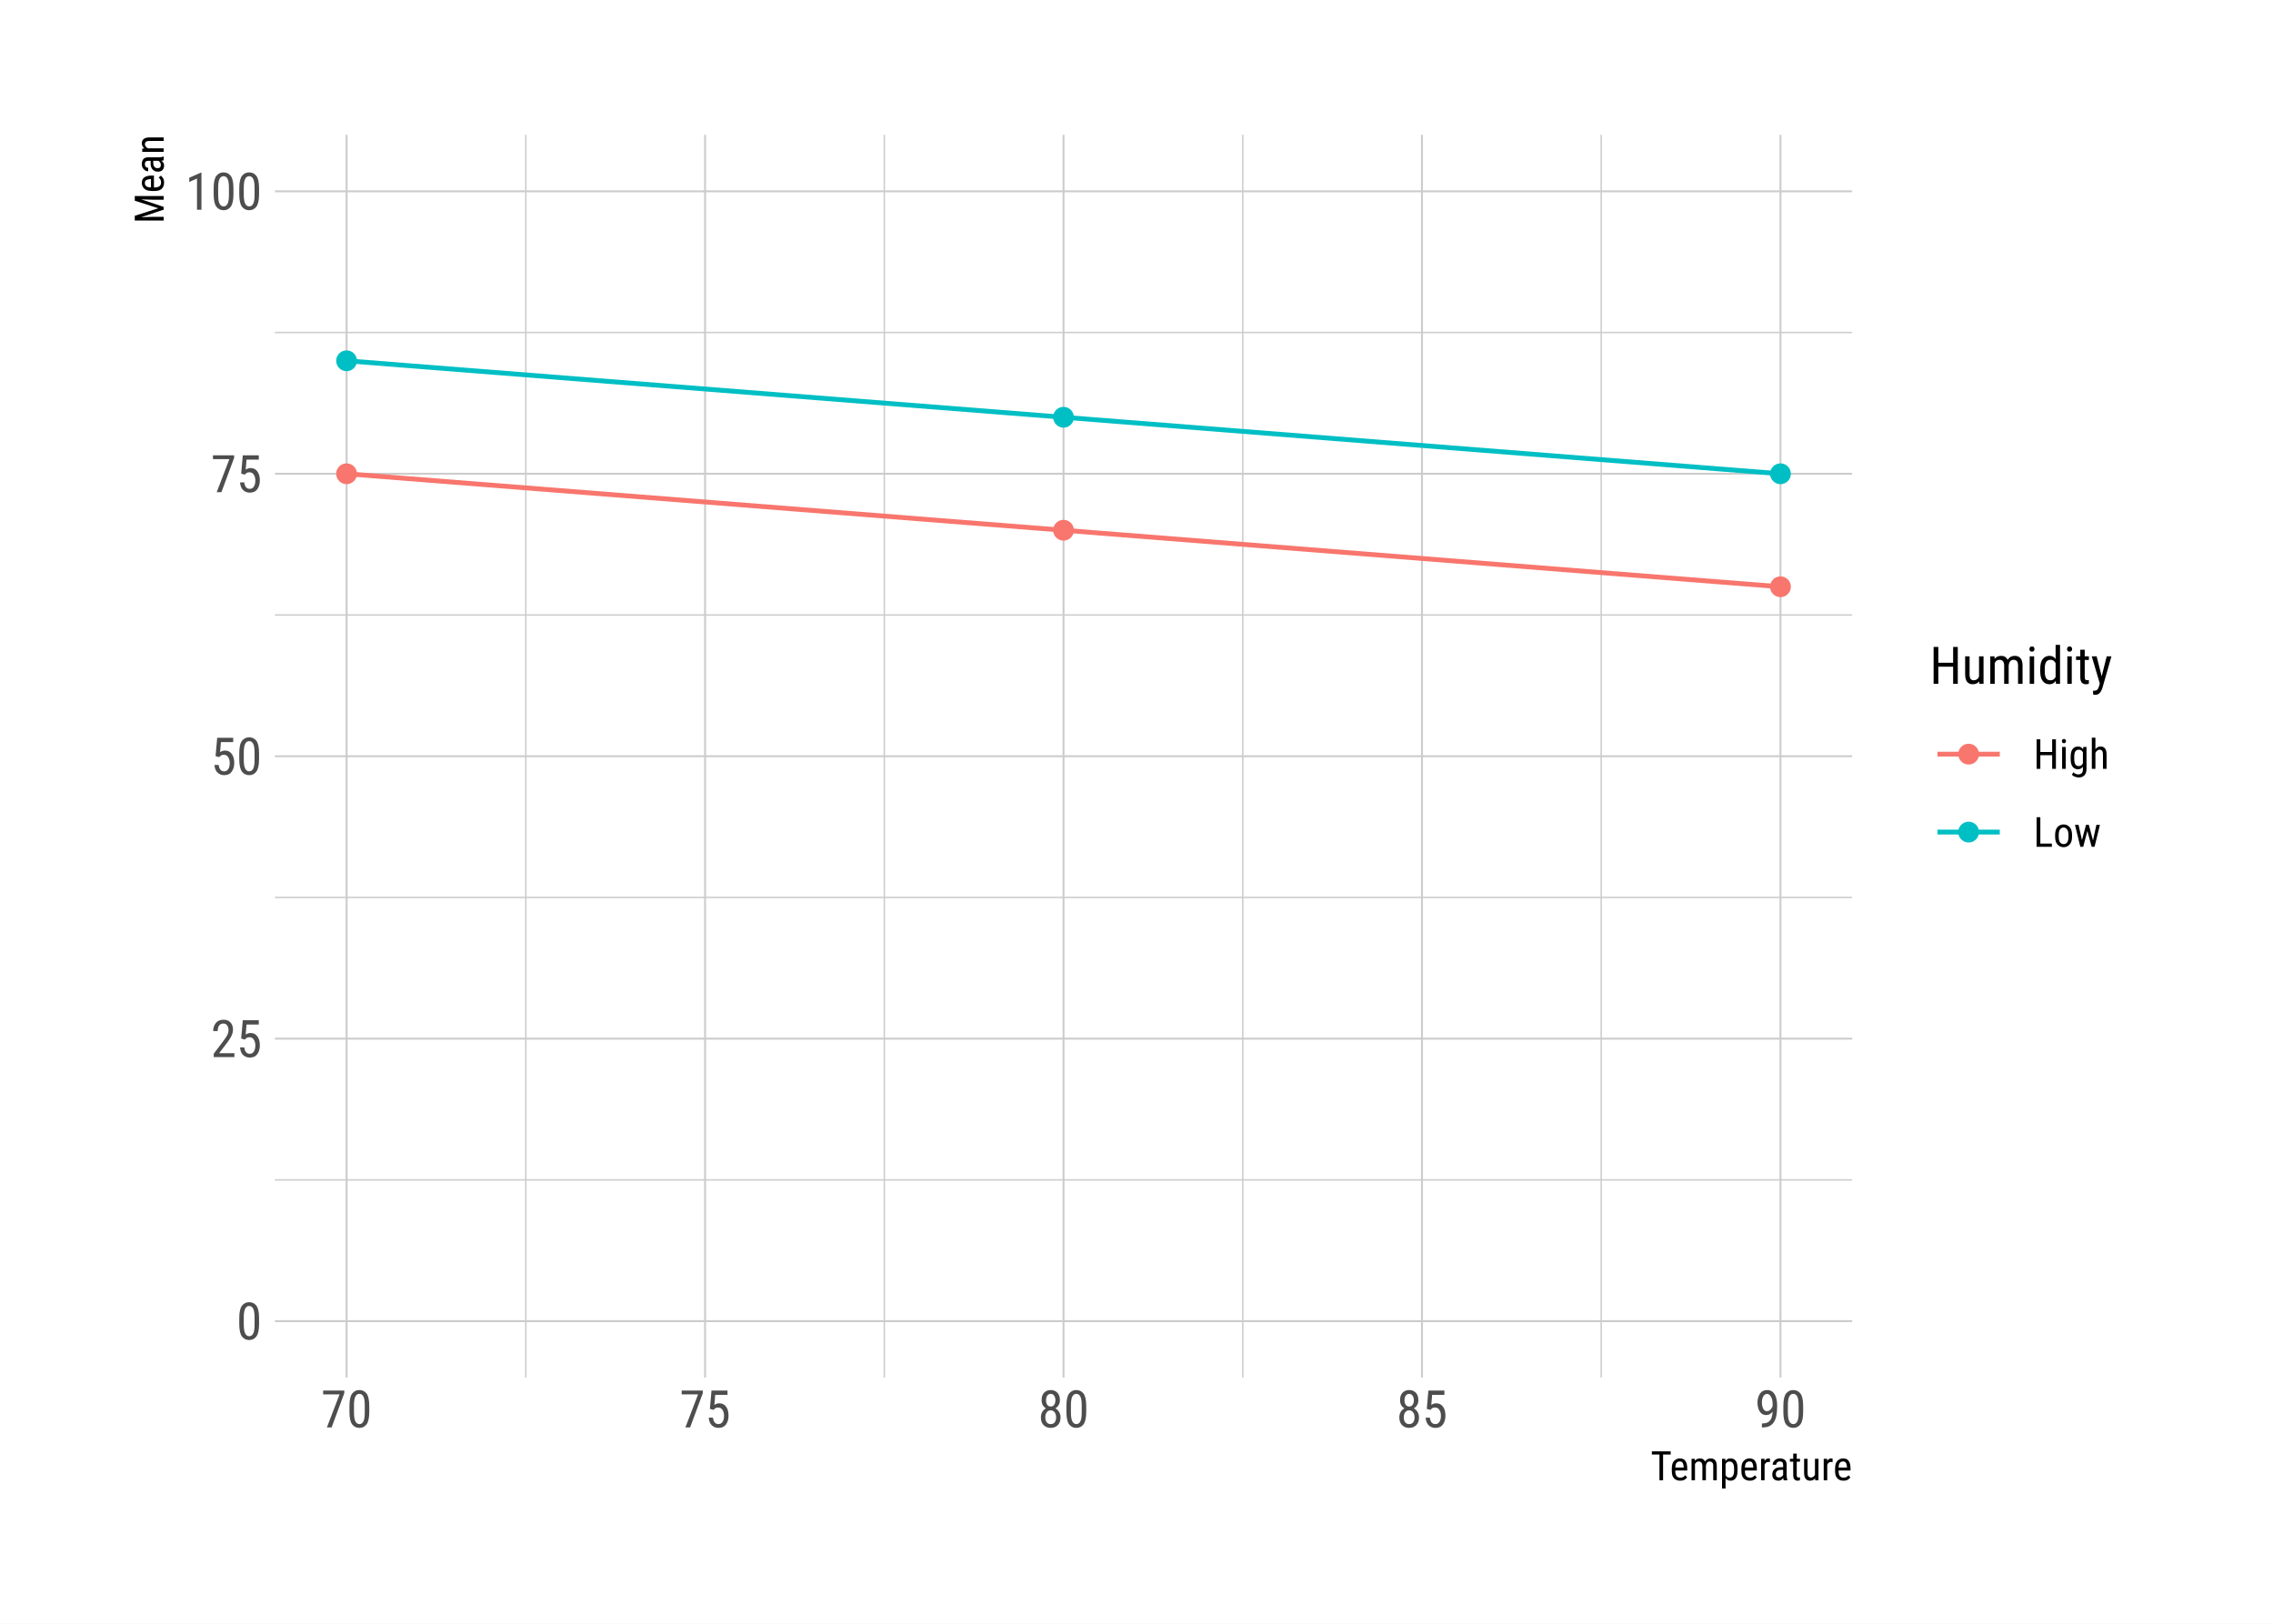
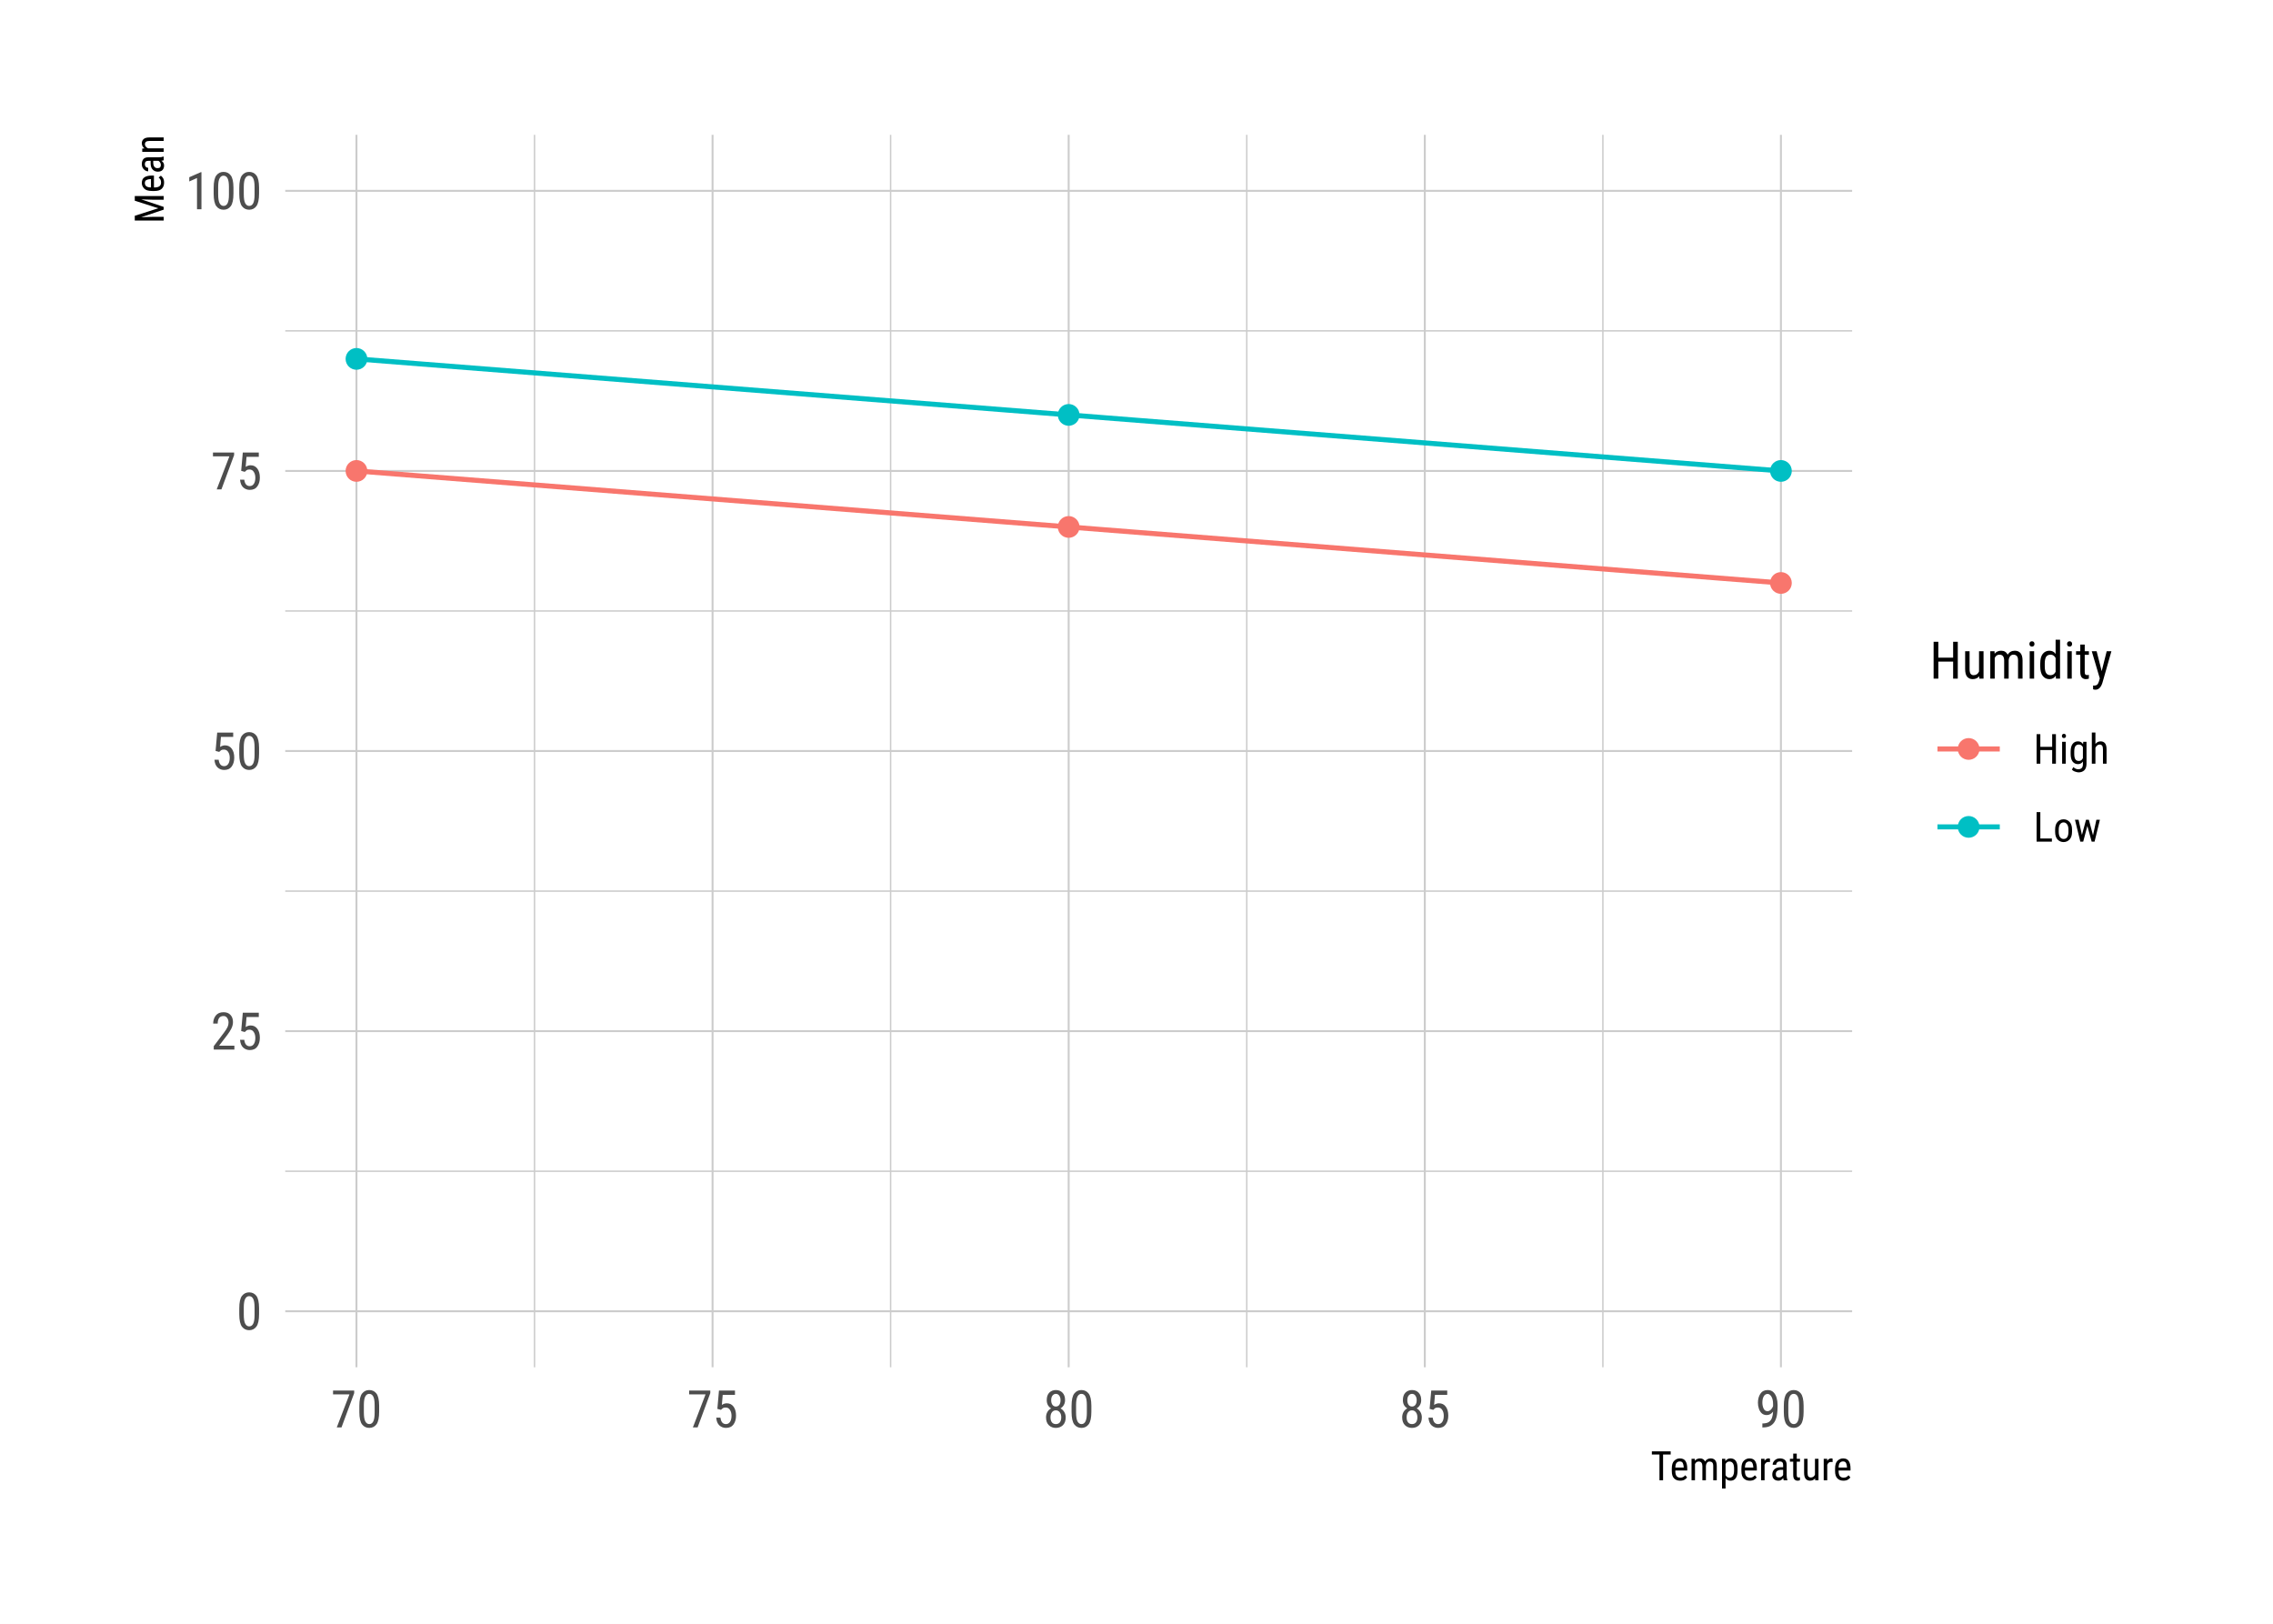
<svg xmlns="http://www.w3.org/2000/svg" width="504.00pt" height="360.00pt" viewBox="0 0 504.00 360.00">
  <g class="svglite">
    <defs>
      <style type="text/css">
    .svglite line, .svglite polyline, .svglite polygon, .svglite path, .svglite rect, .svglite circle {
      fill: none;
      stroke: #000000;
      stroke-linecap: round;
      stroke-linejoin: round;
      stroke-miterlimit: 10.00;
    }
    .svglite text {
      white-space: pre;
    }
    .svglite g.glyphgroup path {
      fill: inherit;
      stroke: none;
    }
  </style>
    </defs>
    <rect width="100%" height="100%" style="stroke: none; fill: #FFFFFF;" />
    <defs>
      <clipPath id="cpMC4wMHw1MDQuMDB8MC4wMHwzNjAuMDA=">
        <rect x="0.00" y="0.00" width="504.00" height="360.00" />
      </clipPath>
    </defs>
    <g clip-path="url(#cpMC4wMHw1MDQuMDB8MC4wMHwzNjAuMDA=)">
- </g>
+       <rect x="-0" y="0.00" width="504.00" height="360.00" style="stroke-width: 1.12; stroke: none; fill: #FFFFFF;" />
+     </g>
    <defs>
-       <clipPath id="cpNjAuOTZ8NDEwLjY4fDI5Ljg5fDMwNS40Mw==">
-         <rect x="60.96" y="29.89" width="349.73" height="275.55" />
+       <clipPath id="cpNjMuMjV8NDEwLjY4fDI5Ljg5fDMwMy4xNA==">
+         <rect x="63.25" y="29.89" width="347.44" height="273.25" />
      </clipPath>
    </defs>
-     <g clip-path="url(#cpNjAuOTZ8NDEwLjY4fDI5Ljg5fDMwNS40Mw==)">
-       <polyline points="60.96,261.60 410.68,261.60 " style="stroke-width: 0.32; stroke: #CCCCCC; stroke-linecap: butt;" />
-       <polyline points="60.96,198.97 410.68,198.97 " style="stroke-width: 0.32; stroke: #CCCCCC; stroke-linecap: butt;" />
-       <polyline points="60.96,136.35 410.68,136.35 " style="stroke-width: 0.32; stroke: #CCCCCC; stroke-linecap: butt;" />
-       <polyline points="60.96,73.72 410.68,73.72 " style="stroke-width: 0.32; stroke: #CCCCCC; stroke-linecap: butt;" />
-       <polyline points="116.59,305.43 116.59,29.89 " style="stroke-width: 0.32; stroke: #CCCCCC; stroke-linecap: butt;" />
-       <polyline points="196.08,305.43 196.08,29.89 " style="stroke-width: 0.32; stroke: #CCCCCC; stroke-linecap: butt;" />
-       <polyline points="275.56,305.43 275.56,29.89 " style="stroke-width: 0.32; stroke: #CCCCCC; stroke-linecap: butt;" />
-       <polyline points="355.04,305.43 355.04,29.89 " style="stroke-width: 0.32; stroke: #CCCCCC; stroke-linecap: butt;" />
-       <polyline points="60.96,292.91 410.68,292.91 " style="stroke-width: 0.43; stroke: #CCCCCC; stroke-linecap: butt;" />
-       <polyline points="60.96,230.28 410.68,230.28 " style="stroke-width: 0.43; stroke: #CCCCCC; stroke-linecap: butt;" />
-       <polyline points="60.96,167.66 410.68,167.66 " style="stroke-width: 0.43; stroke: #CCCCCC; stroke-linecap: butt;" />
-       <polyline points="60.96,105.04 410.68,105.04 " style="stroke-width: 0.43; stroke: #CCCCCC; stroke-linecap: butt;" />
-       <polyline points="60.96,42.41 410.68,42.41 " style="stroke-width: 0.43; stroke: #CCCCCC; stroke-linecap: butt;" />
-       <polyline points="76.85,305.43 76.85,29.89 " style="stroke-width: 0.43; stroke: #CCCCCC; stroke-linecap: butt;" />
-       <polyline points="156.34,305.43 156.34,29.89 " style="stroke-width: 0.43; stroke: #CCCCCC; stroke-linecap: butt;" />
-       <polyline points="235.82,305.43 235.82,29.89 " style="stroke-width: 0.43; stroke: #CCCCCC; stroke-linecap: butt;" />
-       <polyline points="315.30,305.43 315.30,29.89 " style="stroke-width: 0.43; stroke: #CCCCCC; stroke-linecap: butt;" />
-       <polyline points="394.79,305.43 394.79,29.89 " style="stroke-width: 0.43; stroke: #CCCCCC; stroke-linecap: butt;" />
-       <polyline points="76.85,105.04 235.82,117.56 394.79,130.09 " style="stroke-width: 1.07; stroke: #F8766D; stroke-linecap: butt;" />
-       <polyline points="76.85,79.99 235.82,92.51 394.79,105.04 " style="stroke-width: 1.07; stroke: #00BFC4; stroke-linecap: butt;" />
-       <circle cx="76.85" cy="79.99" r="1.95" style="stroke-width: 0.71; stroke: #00BFC4; fill: #00BFC4;" />
-       <circle cx="235.82" cy="92.51" r="1.95" style="stroke-width: 0.71; stroke: #00BFC4; fill: #00BFC4;" />
-       <circle cx="394.79" cy="105.04" r="1.95" style="stroke-width: 0.71; stroke: #00BFC4; fill: #00BFC4;" />
-       <circle cx="76.85" cy="105.04" r="1.95" style="stroke-width: 0.71; stroke: #F8766D; fill: #F8766D;" />
-       <circle cx="235.82" cy="117.56" r="1.95" style="stroke-width: 0.71; stroke: #F8766D; fill: #F8766D;" />
-       <circle cx="394.79" cy="130.09" r="1.95" style="stroke-width: 0.71; stroke: #F8766D; fill: #F8766D;" />
+     <g clip-path="url(#cpNjMuMjV8NDEwLjY4fDI5Ljg5fDMwMy4xNA==)">
+       <polyline points="63.25,259.67 410.68,259.67 " style="stroke-width: 0.32; stroke: #CCCCCC; stroke-linecap: butt;" />
+       <polyline points="63.25,197.57 410.68,197.57 " style="stroke-width: 0.32; stroke: #CCCCCC; stroke-linecap: butt;" />
+       <polyline points="63.25,135.46 410.68,135.46 " style="stroke-width: 0.32; stroke: #CCCCCC; stroke-linecap: butt;" />
+       <polyline points="63.25,73.36 410.68,73.36 " style="stroke-width: 0.32; stroke: #CCCCCC; stroke-linecap: butt;" />
+       <polyline points="118.52,303.14 118.52,29.89 " style="stroke-width: 0.32; stroke: #CCCCCC; stroke-linecap: butt;" />
+       <polyline points="197.48,303.14 197.48,29.89 " style="stroke-width: 0.32; stroke: #CCCCCC; stroke-linecap: butt;" />
+       <polyline points="276.45,303.14 276.45,29.89 " style="stroke-width: 0.32; stroke: #CCCCCC; stroke-linecap: butt;" />
+       <polyline points="355.41,303.14 355.41,29.89 " style="stroke-width: 0.32; stroke: #CCCCCC; stroke-linecap: butt;" />
+       <polyline points="63.25,290.72 410.68,290.72 " style="stroke-width: 0.43; stroke: #CCCCCC; stroke-linecap: butt;" />
+       <polyline points="63.25,228.62 410.68,228.62 " style="stroke-width: 0.43; stroke: #CCCCCC; stroke-linecap: butt;" />
+       <polyline points="63.25,166.51 410.68,166.51 " style="stroke-width: 0.43; stroke: #CCCCCC; stroke-linecap: butt;" />
+       <polyline points="63.25,104.41 410.68,104.41 " style="stroke-width: 0.43; stroke: #CCCCCC; stroke-linecap: butt;" />
+       <polyline points="63.25,42.31 410.68,42.31 " style="stroke-width: 0.43; stroke: #CCCCCC; stroke-linecap: butt;" />
+       <polyline points="79.04,303.14 79.04,29.89 " style="stroke-width: 0.43; stroke: #CCCCCC; stroke-linecap: butt;" />
+       <polyline points="158.00,303.14 158.00,29.89 " style="stroke-width: 0.43; stroke: #CCCCCC; stroke-linecap: butt;" />
+       <polyline points="236.96,303.14 236.96,29.89 " style="stroke-width: 0.43; stroke: #CCCCCC; stroke-linecap: butt;" />
+       <polyline points="315.93,303.14 315.93,29.89 " style="stroke-width: 0.43; stroke: #CCCCCC; stroke-linecap: butt;" />
+       <polyline points="394.89,303.14 394.89,29.89 " style="stroke-width: 0.43; stroke: #CCCCCC; stroke-linecap: butt;" />
+       <polyline points="79.04,104.41 236.96,116.83 394.89,129.25 " style="stroke-width: 1.12; stroke: #F8766D; stroke-linecap: butt;" />
+       <polyline points="79.04,79.57 236.96,91.99 394.89,104.41 " style="stroke-width: 1.12; stroke: #00BFC4; stroke-linecap: butt;" />
+       <circle cx="79.04" cy="79.57" r="2.04" style="stroke-width: 0.74; stroke: #00BFC4; fill: #00BFC4;" />
+       <circle cx="236.96" cy="91.99" r="2.04" style="stroke-width: 0.74; stroke: #00BFC4; fill: #00BFC4;" />
+       <circle cx="394.89" cy="104.41" r="2.04" style="stroke-width: 0.74; stroke: #00BFC4; fill: #00BFC4;" />
+       <circle cx="79.04" cy="104.41" r="2.04" style="stroke-width: 0.74; stroke: #F8766D; fill: #F8766D;" />
+       <circle cx="236.96" cy="116.83" r="2.04" style="stroke-width: 0.74; stroke: #F8766D; fill: #F8766D;" />
+       <circle cx="394.89" cy="129.25" r="2.04" style="stroke-width: 0.74; stroke: #F8766D; fill: #F8766D;" />
    </g>
    <g clip-path="url(#cpMC4wMHw1MDQuMDB8MC4wMHwzNjAuMDA=)">
-       <text x="58.09" y="296.99" text-anchor="end" style="font-size: 11.50px;fill: #4D4D4D; font-family: &quot;Roboto Condensed&quot;;" textLength="5.67px" lengthAdjust="spacingAndGlyphs">0</text>
-       <text x="58.09" y="234.37" text-anchor="end" style="font-size: 11.50px;fill: #4D4D4D; font-family: &quot;Roboto Condensed&quot;;" textLength="11.34px" lengthAdjust="spacingAndGlyphs">25</text>
-       <text x="58.09" y="171.75" text-anchor="end" style="font-size: 11.50px;fill: #4D4D4D; font-family: &quot;Roboto Condensed&quot;;" textLength="11.34px" lengthAdjust="spacingAndGlyphs">50</text>
-       <text x="58.09" y="109.12" text-anchor="end" style="font-size: 11.50px;fill: #4D4D4D; font-family: &quot;Roboto Condensed&quot;;" textLength="11.34px" lengthAdjust="spacingAndGlyphs">75</text>
-       <text x="58.09" y="46.50" text-anchor="end" style="font-size: 11.50px;fill: #4D4D4D; font-family: &quot;Roboto Condensed&quot;;" textLength="17.02px" lengthAdjust="spacingAndGlyphs">100</text>
-       <text x="76.85" y="316.47" text-anchor="middle" style="font-size: 11.50px;fill: #4D4D4D; font-family: &quot;Roboto Condensed&quot;;" textLength="11.34px" lengthAdjust="spacingAndGlyphs">70</text>
-       <text x="156.34" y="316.47" text-anchor="middle" style="font-size: 11.50px;fill: #4D4D4D; font-family: &quot;Roboto Condensed&quot;;" textLength="11.34px" lengthAdjust="spacingAndGlyphs">75</text>
-       <text x="235.82" y="316.47" text-anchor="middle" style="font-size: 11.50px;fill: #4D4D4D; font-family: &quot;Roboto Condensed&quot;;" textLength="11.34px" lengthAdjust="spacingAndGlyphs">80</text>
-       <text x="315.30" y="316.47" text-anchor="middle" style="font-size: 11.50px;fill: #4D4D4D; font-family: &quot;Roboto Condensed&quot;;" textLength="11.34px" lengthAdjust="spacingAndGlyphs">85</text>
-       <text x="394.79" y="316.47" text-anchor="middle" style="font-size: 11.50px;fill: #4D4D4D; font-family: &quot;Roboto Condensed&quot;;" textLength="11.34px" lengthAdjust="spacingAndGlyphs">90</text>
+       <text x="58.09" y="294.81" text-anchor="end" style="font-size: 11.50px;fill: #4D4D4D; font-family: &quot;Roboto Condensed&quot;;" textLength="5.67px" lengthAdjust="spacingAndGlyphs">0</text>
+       <text x="58.09" y="232.70" text-anchor="end" style="font-size: 11.50px;fill: #4D4D4D; font-family: &quot;Roboto Condensed&quot;;" textLength="11.34px" lengthAdjust="spacingAndGlyphs">25</text>
+       <text x="58.09" y="170.60" text-anchor="end" style="font-size: 11.50px;fill: #4D4D4D; font-family: &quot;Roboto Condensed&quot;;" textLength="11.34px" lengthAdjust="spacingAndGlyphs">50</text>
+       <text x="58.09" y="108.50" text-anchor="end" style="font-size: 11.50px;fill: #4D4D4D; font-family: &quot;Roboto Condensed&quot;;" textLength="11.34px" lengthAdjust="spacingAndGlyphs">75</text>
+       <text x="58.09" y="46.39" text-anchor="end" style="font-size: 11.50px;fill: #4D4D4D; font-family: &quot;Roboto Condensed&quot;;" textLength="17.02px" lengthAdjust="spacingAndGlyphs">100</text>
+       <text x="79.04" y="316.47" text-anchor="middle" style="font-size: 11.50px;fill: #4D4D4D; font-family: &quot;Roboto Condensed&quot;;" textLength="11.34px" lengthAdjust="spacingAndGlyphs">70</text>
+       <text x="158.00" y="316.47" text-anchor="middle" style="font-size: 11.50px;fill: #4D4D4D; font-family: &quot;Roboto Condensed&quot;;" textLength="11.34px" lengthAdjust="spacingAndGlyphs">75</text>
+       <text x="236.96" y="316.47" text-anchor="middle" style="font-size: 11.50px;fill: #4D4D4D; font-family: &quot;Roboto Condensed&quot;;" textLength="11.34px" lengthAdjust="spacingAndGlyphs">80</text>
+       <text x="315.93" y="316.47" text-anchor="middle" style="font-size: 11.50px;fill: #4D4D4D; font-family: &quot;Roboto Condensed&quot;;" textLength="11.34px" lengthAdjust="spacingAndGlyphs">85</text>
+       <text x="394.89" y="316.47" text-anchor="middle" style="font-size: 11.50px;fill: #4D4D4D; font-family: &quot;Roboto Condensed&quot;;" textLength="11.34px" lengthAdjust="spacingAndGlyphs">90</text>
      <text x="410.68" y="328.19" text-anchor="end" style="font-size: 9.00px; font-family: &quot;Roboto Condensed&quot;;" textLength="44.64px" lengthAdjust="spacingAndGlyphs">Temperature</text>
      <text transform="translate(36.29,29.89) rotate(-90)" text-anchor="end" style="font-size: 9.00px; font-family: &quot;Roboto Condensed&quot;;" textLength="19.69px" lengthAdjust="spacingAndGlyphs">Mean</text>
-       <text x="427.87" y="151.60" style="font-size: 11.50px; font-family: &quot;Roboto Condensed&quot;;" textLength="40.52px" lengthAdjust="spacingAndGlyphs">Humidity</text>
-       <line x1="429.60" y1="167.20" x2="443.42" y2="167.20" style="stroke-width: 1.07; stroke: #F8766D; stroke-linecap: butt;" />
-       <circle cx="436.51" cy="167.20" r="1.95" style="stroke-width: 0.71; stroke: #F8766D; fill: #F8766D;" />
-       <line x1="429.60" y1="184.48" x2="443.42" y2="184.48" style="stroke-width: 1.07; stroke: #00BFC4; stroke-linecap: butt;" />
-       <circle cx="436.51" cy="184.48" r="1.95" style="stroke-width: 0.71; stroke: #00BFC4; fill: #00BFC4;" />
-       <text x="450.88" y="170.46" style="font-size: 9.20px; font-family: &quot;Roboto Condensed&quot;;" textLength="16.78px" lengthAdjust="spacingAndGlyphs">High</text>
-       <text x="450.88" y="187.74" style="font-size: 9.20px; font-family: &quot;Roboto Condensed&quot;;" textLength="14.94px" lengthAdjust="spacingAndGlyphs">Low</text>
+       <text x="427.87" y="150.46" style="font-size: 11.50px; font-family: &quot;Roboto Condensed&quot;;" textLength="40.52px" lengthAdjust="spacingAndGlyphs">Humidity</text>
+       <line x1="429.60" y1="166.05" x2="443.42" y2="166.05" style="stroke-width: 1.12; stroke: #F8766D; stroke-linecap: butt;" />
+       <circle cx="436.51" cy="166.05" r="2.04" style="stroke-width: 0.74; stroke: #F8766D; fill: #F8766D;" />
+       <line x1="429.60" y1="183.33" x2="443.42" y2="183.33" style="stroke-width: 1.12; stroke: #00BFC4; stroke-linecap: butt;" />
+       <circle cx="436.51" cy="183.33" r="2.04" style="stroke-width: 0.74; stroke: #00BFC4; fill: #00BFC4;" />
+       <text x="450.88" y="169.32" style="font-size: 9.20px; font-family: &quot;Roboto Condensed&quot;;" textLength="16.78px" lengthAdjust="spacingAndGlyphs">High</text>
+       <text x="450.88" y="186.60" style="font-size: 9.20px; font-family: &quot;Roboto Condensed&quot;;" textLength="14.94px" lengthAdjust="spacingAndGlyphs">Low</text>
    </g>
  </g>
</svg>
